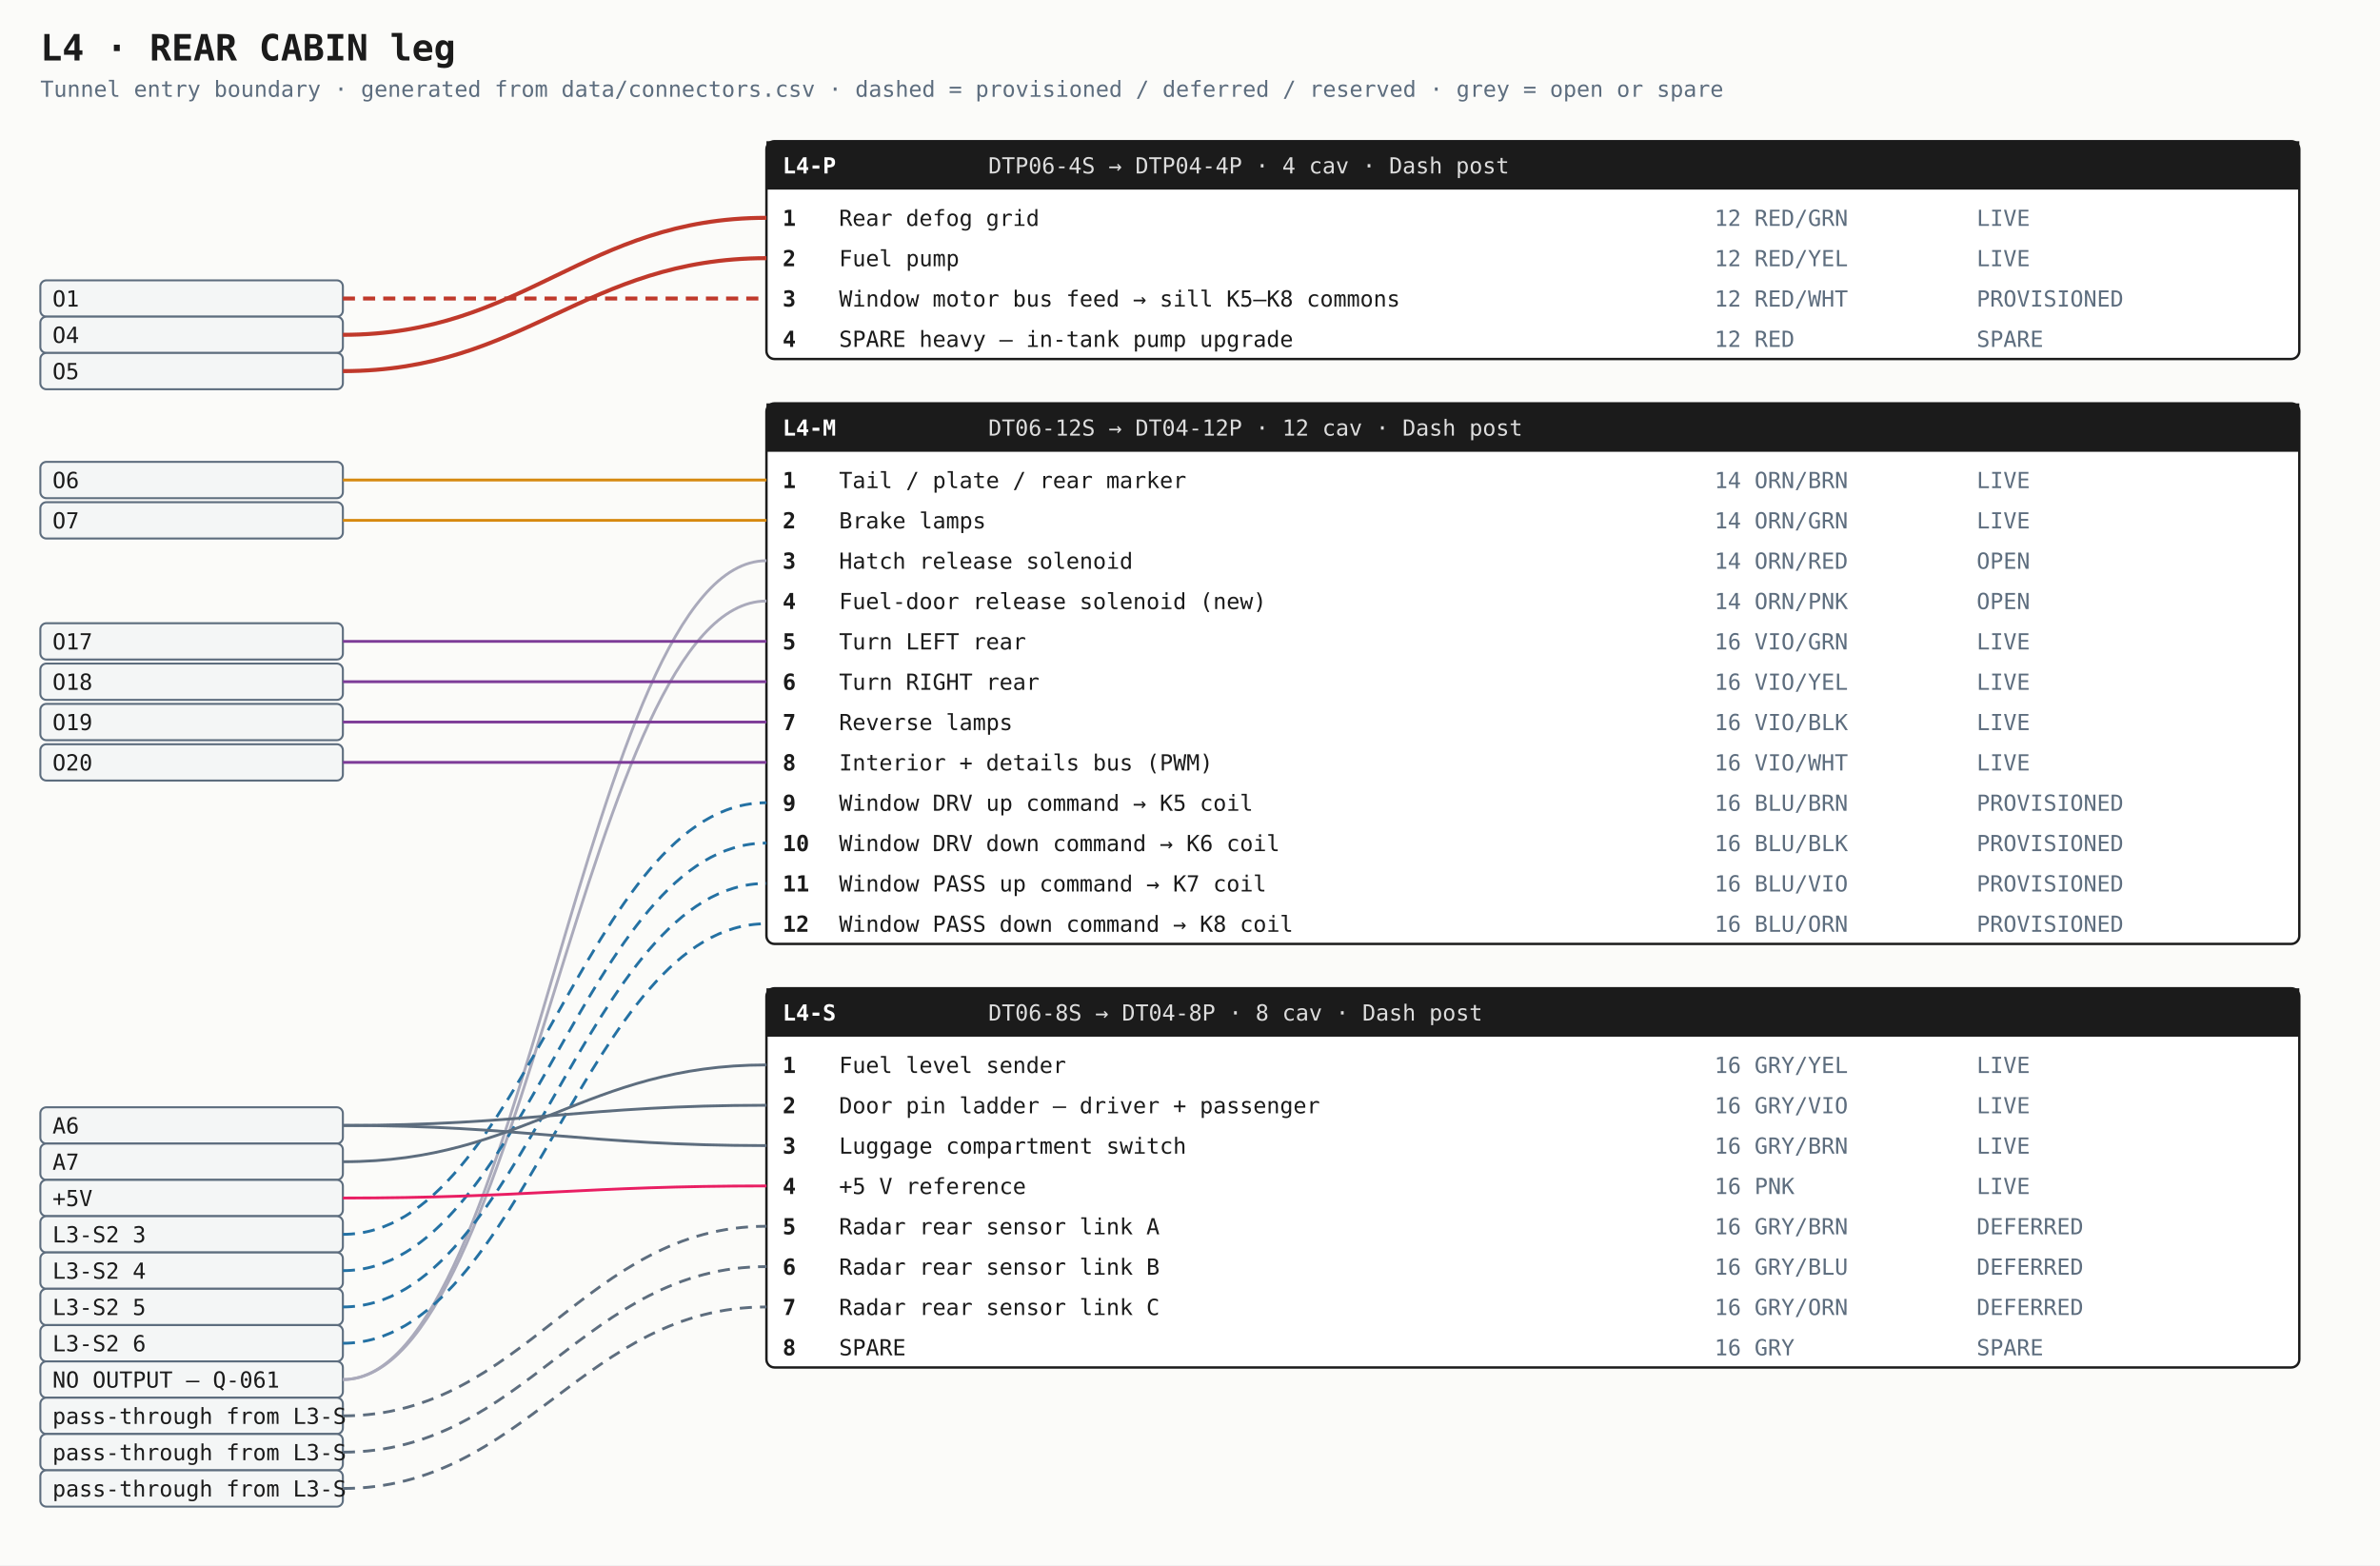
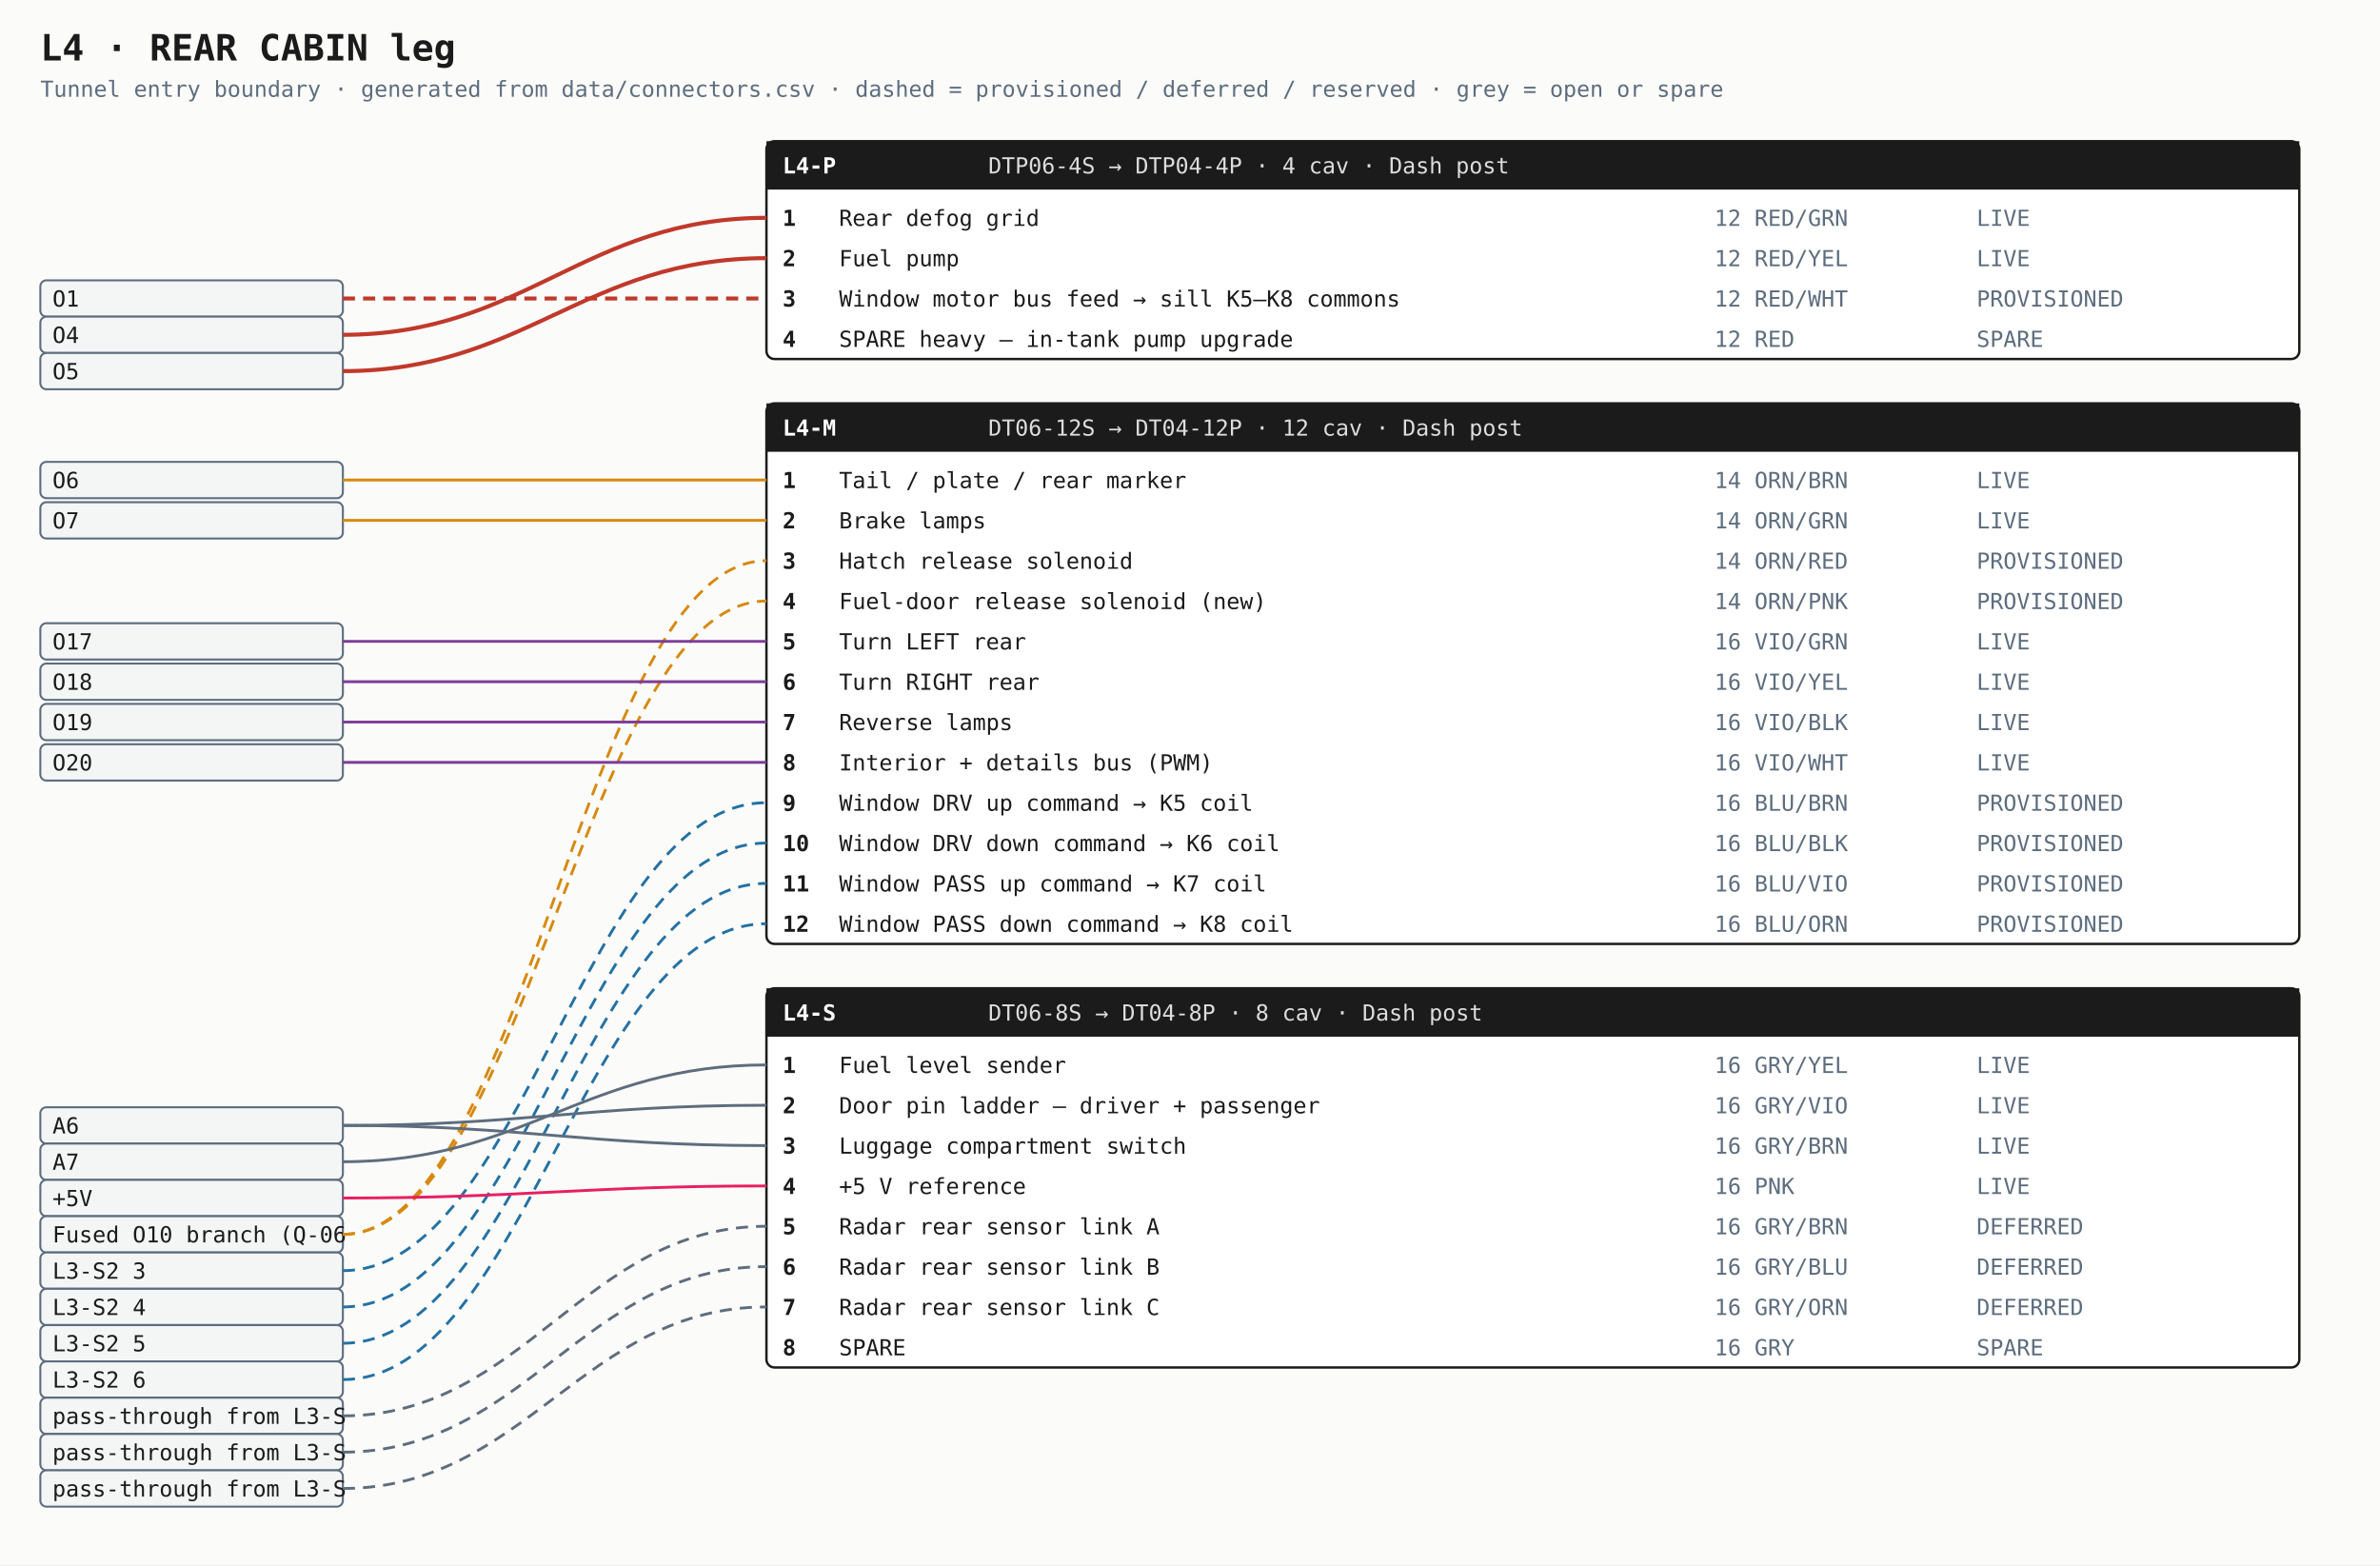
<svg xmlns="http://www.w3.org/2000/svg" width="1180" height="776.0" viewBox="0 0 1180 776.0" font-family="ui-monospace, Menlo, Consolas, monospace" font-size="11">
  <style>.t{fill:#1b1b1b}.d{fill:#5d6d7e}.h{font-weight:700;fill:#1b1b1b}.box{fill:#fff;stroke:#1b1b1b;stroke-width:1.2}.src{fill:#f4f6f6;stroke:#5d6d7e}</style>
  <rect width="1180" height="776.0" fill="#fbfbf9" />
  <text x="20" y="30" font-size="18" class="h">L4 · REAR CABIN leg</text>
  <text x="20" y="48" class="d">Tunnel entry boundary · generated from data/connectors.csv · dashed = provisioned / deferred / reserved · grey = open or spare</text>
  <rect x="20" y="139.0" width="150" height="18" rx="3" class="src" />
  <text x="26" y="152.0" class="t">O1</text>
  <rect x="20" y="157.0" width="150" height="18" rx="3" class="src" />
  <text x="26" y="170.0" class="t">O4</text>
  <rect x="20" y="175.0" width="150" height="18" rx="3" class="src" />
  <text x="26" y="188.0" class="t">O5</text>
  <rect x="20" y="229.0" width="150" height="18" rx="3" class="src" />
  <text x="26" y="242.0" class="t">O6</text>
  <rect x="20" y="249.0" width="150" height="18" rx="3" class="src" />
  <text x="26" y="262.0" class="t">O7</text>
  <rect x="20" y="309.0" width="150" height="18" rx="3" class="src" />
  <text x="26" y="322.0" class="t">O17</text>
  <rect x="20" y="329.0" width="150" height="18" rx="3" class="src" />
  <text x="26" y="342.0" class="t">O18</text>
  <rect x="20" y="349.0" width="150" height="18" rx="3" class="src" />
  <text x="26" y="362.0" class="t">O19</text>
  <rect x="20" y="369.0" width="150" height="18" rx="3" class="src" />
  <text x="26" y="382.0" class="t">O20</text>
  <rect x="20" y="549.0" width="150" height="18" rx="3" class="src" />
  <text x="26" y="562.0" class="t">A6</text>
  <rect x="20" y="567.0" width="150" height="18" rx="3" class="src" />
  <text x="26" y="580.0" class="t">A7</text>
  <rect x="20" y="585.0" width="150" height="18" rx="3" class="src" />
  <text x="26" y="598.0" class="t">+5V</text>
  <rect x="20" y="603.0" width="150" height="18" rx="3" class="src" />
-   <text x="26" y="616.0" class="t">L3-S2 3</text>
+   <text x="26" y="616.0" class="t">Fused O10 branch (Q-06</text>
  <rect x="20" y="621.0" width="150" height="18" rx="3" class="src" />
-   <text x="26" y="634.0" class="t">L3-S2 4</text>
+   <text x="26" y="634.0" class="t">L3-S2 3</text>
  <rect x="20" y="639.0" width="150" height="18" rx="3" class="src" />
-   <text x="26" y="652.0" class="t">L3-S2 5</text>
+   <text x="26" y="652.0" class="t">L3-S2 4</text>
  <rect x="20" y="657.0" width="150" height="18" rx="3" class="src" />
-   <text x="26" y="670.0" class="t">L3-S2 6</text>
+   <text x="26" y="670.0" class="t">L3-S2 5</text>
  <rect x="20" y="675.0" width="150" height="18" rx="3" class="src" />
-   <text x="26" y="688.0" class="t">NO OUTPUT — Q-061</text>
+   <text x="26" y="688.0" class="t">L3-S2 6</text>
  <rect x="20" y="693.0" width="150" height="18" rx="3" class="src" />
  <text x="26" y="706.0" class="t">pass-through from L3-S</text>
  <rect x="20" y="711.0" width="150" height="18" rx="3" class="src" />
  <text x="26" y="724.0" class="t">pass-through from L3-S</text>
  <rect x="20" y="729.0" width="150" height="18" rx="3" class="src" />
  <text x="26" y="742.0" class="t">pass-through from L3-S</text>
  <rect x="380" y="70" width="760" height="108" rx="4" class="box" />
  <rect x="380" y="70" width="760" height="24" fill="#1b1b1b" />
  <text x="388" y="86" fill="#fff" font-weight="700">L4-P</text>
  <text x="490" y="86" fill="#ddd">DTP06-4S → DTP04-4P · 4 cav · Dash post</text>
  <text x="388" y="112.0" class="h">1</text>
  <text x="416" y="112.0" class="t">Rear defog grid</text>
  <text x="850" y="112.0" class="d">12 RED/GRN</text>
  <text x="980" y="112.0" class="d">LIVE</text>
  <path d="M170,166.0 C 260,166.0 290,108.0 380,108.0" fill="none" stroke="#c0392b" stroke-width="2" />
  <text x="388" y="132.0" class="h">2</text>
  <text x="416" y="132.0" class="t">Fuel pump</text>
  <text x="850" y="132.0" class="d">12 RED/YEL</text>
  <text x="980" y="132.0" class="d">LIVE</text>
  <path d="M170,184.0 C 260,184.0 290,128.0 380,128.0" fill="none" stroke="#c0392b" stroke-width="2" />
  <text x="388" y="152.0" class="h">3</text>
  <text x="416" y="152.0" class="t">Window motor bus feed → sill K5–K8 commons</text>
  <text x="850" y="152.0" class="d">12 RED/WHT</text>
  <text x="980" y="152.0" class="d">PROVISIONED</text>
  <path d="M170,148.0 C 260,148.0 290,148.0 380,148.0" fill="none" stroke="#c0392b" stroke-width="2" stroke-dasharray="6 4" />
  <text x="388" y="172.0" class="h">4</text>
  <text x="416" y="172.0" class="t">SPARE heavy — in-tank pump upgrade</text>
  <text x="850" y="172.0" class="d">12 RED</text>
  <text x="980" y="172.0" class="d">SPARE</text>
  <rect x="380" y="200" width="760" height="268" rx="4" class="box" />
  <rect x="380" y="200" width="760" height="24" fill="#1b1b1b" />
  <text x="388" y="216" fill="#fff" font-weight="700">L4-M</text>
  <text x="490" y="216" fill="#ddd">DT06-12S → DT04-12P · 12 cav · Dash post</text>
  <text x="388" y="242.0" class="h">1</text>
  <text x="416" y="242.0" class="t">Tail / plate / rear marker</text>
  <text x="850" y="242.0" class="d">14 ORN/BRN</text>
  <text x="980" y="242.0" class="d">LIVE</text>
  <path d="M170,238.0 C 260,238.0 290,238.0 380,238.0" fill="none" stroke="#d68910" stroke-width="1.4" />
  <text x="388" y="262.0" class="h">2</text>
  <text x="416" y="262.0" class="t">Brake lamps</text>
  <text x="850" y="262.0" class="d">14 ORN/GRN</text>
  <text x="980" y="262.0" class="d">LIVE</text>
  <path d="M170,258.0 C 260,258.0 290,258.0 380,258.0" fill="none" stroke="#d68910" stroke-width="1.4" />
  <text x="388" y="282.0" class="h">3</text>
  <text x="416" y="282.0" class="t">Hatch release solenoid</text>
  <text x="850" y="282.0" class="d">14 ORN/RED</text>
-   <text x="980" y="282.0" class="d">OPEN</text>
-   <path d="M170,684.0 C 260,684.0 290,278.0 380,278.0" fill="none" stroke="#aab" stroke-width="1.4" />
+   <text x="980" y="282.0" class="d">PROVISIONED</text>
+   <path d="M170,612.0 C 260,612.0 290,278.0 380,278.0" fill="none" stroke="#d68910" stroke-width="1.4" stroke-dasharray="6 4" />
  <text x="388" y="302.0" class="h">4</text>
  <text x="416" y="302.0" class="t">Fuel-door release solenoid (new)</text>
  <text x="850" y="302.0" class="d">14 ORN/PNK</text>
-   <text x="980" y="302.0" class="d">OPEN</text>
-   <path d="M170,684.0 C 260,684.0 290,298.0 380,298.0" fill="none" stroke="#aab" stroke-width="1.4" />
+   <text x="980" y="302.0" class="d">PROVISIONED</text>
+   <path d="M170,612.0 C 260,612.0 290,298.0 380,298.0" fill="none" stroke="#d68910" stroke-width="1.4" stroke-dasharray="6 4" />
  <text x="388" y="322.0" class="h">5</text>
  <text x="416" y="322.0" class="t">Turn LEFT rear</text>
  <text x="850" y="322.0" class="d">16 VIO/GRN</text>
  <text x="980" y="322.0" class="d">LIVE</text>
  <path d="M170,318.0 C 260,318.0 290,318.0 380,318.0" fill="none" stroke="#7d3c98" stroke-width="1.4" />
  <text x="388" y="342.0" class="h">6</text>
  <text x="416" y="342.0" class="t">Turn RIGHT rear</text>
  <text x="850" y="342.0" class="d">16 VIO/YEL</text>
  <text x="980" y="342.0" class="d">LIVE</text>
  <path d="M170,338.0 C 260,338.0 290,338.0 380,338.0" fill="none" stroke="#7d3c98" stroke-width="1.4" />
  <text x="388" y="362.0" class="h">7</text>
  <text x="416" y="362.0" class="t">Reverse lamps</text>
  <text x="850" y="362.0" class="d">16 VIO/BLK</text>
  <text x="980" y="362.0" class="d">LIVE</text>
  <path d="M170,358.0 C 260,358.0 290,358.0 380,358.0" fill="none" stroke="#7d3c98" stroke-width="1.4" />
  <text x="388" y="382.0" class="h">8</text>
  <text x="416" y="382.0" class="t">Interior + details bus (PWM)</text>
  <text x="850" y="382.0" class="d">16 VIO/WHT</text>
  <text x="980" y="382.0" class="d">LIVE</text>
  <path d="M170,378.0 C 260,378.0 290,378.0 380,378.0" fill="none" stroke="#7d3c98" stroke-width="1.4" />
  <text x="388" y="402.0" class="h">9</text>
  <text x="416" y="402.0" class="t">Window DRV up command → K5 coil</text>
  <text x="850" y="402.0" class="d">16 BLU/BRN</text>
  <text x="980" y="402.0" class="d">PROVISIONED</text>
-   <path d="M170,612.0 C 260,612.0 290,398.0 380,398.0" fill="none" stroke="#2471a3" stroke-width="1.4" stroke-dasharray="6 4" />
+   <path d="M170,630.0 C 260,630.0 290,398.0 380,398.0" fill="none" stroke="#2471a3" stroke-width="1.4" stroke-dasharray="6 4" />
  <text x="388" y="422.0" class="h">10</text>
  <text x="416" y="422.0" class="t">Window DRV down command → K6 coil</text>
  <text x="850" y="422.0" class="d">16 BLU/BLK</text>
  <text x="980" y="422.0" class="d">PROVISIONED</text>
-   <path d="M170,630.0 C 260,630.0 290,418.0 380,418.0" fill="none" stroke="#2471a3" stroke-width="1.4" stroke-dasharray="6 4" />
+   <path d="M170,648.0 C 260,648.0 290,418.0 380,418.0" fill="none" stroke="#2471a3" stroke-width="1.4" stroke-dasharray="6 4" />
  <text x="388" y="442.0" class="h">11</text>
  <text x="416" y="442.0" class="t">Window PASS up command → K7 coil</text>
  <text x="850" y="442.0" class="d">16 BLU/VIO</text>
  <text x="980" y="442.0" class="d">PROVISIONED</text>
-   <path d="M170,648.0 C 260,648.0 290,438.0 380,438.0" fill="none" stroke="#2471a3" stroke-width="1.4" stroke-dasharray="6 4" />
+   <path d="M170,666.0 C 260,666.0 290,438.0 380,438.0" fill="none" stroke="#2471a3" stroke-width="1.4" stroke-dasharray="6 4" />
  <text x="388" y="462.0" class="h">12</text>
  <text x="416" y="462.0" class="t">Window PASS down command → K8 coil</text>
  <text x="850" y="462.0" class="d">16 BLU/ORN</text>
  <text x="980" y="462.0" class="d">PROVISIONED</text>
-   <path d="M170,666.0 C 260,666.0 290,458.0 380,458.0" fill="none" stroke="#2471a3" stroke-width="1.4" stroke-dasharray="6 4" />
+   <path d="M170,684.0 C 260,684.0 290,458.0 380,458.0" fill="none" stroke="#2471a3" stroke-width="1.4" stroke-dasharray="6 4" />
  <rect x="380" y="490" width="760" height="188" rx="4" class="box" />
  <rect x="380" y="490" width="760" height="24" fill="#1b1b1b" />
  <text x="388" y="506" fill="#fff" font-weight="700">L4-S</text>
  <text x="490" y="506" fill="#ddd">DT06-8S → DT04-8P · 8 cav · Dash post</text>
  <text x="388" y="532.0" class="h">1</text>
  <text x="416" y="532.0" class="t">Fuel level sender</text>
  <text x="850" y="532.0" class="d">16 GRY/YEL</text>
  <text x="980" y="532.0" class="d">LIVE</text>
  <path d="M170,576.0 C 260,576.0 290,528.0 380,528.0" fill="none" stroke="#5d6d7e" stroke-width="1.4" />
  <text x="388" y="552.0" class="h">2</text>
  <text x="416" y="552.0" class="t">Door pin ladder — driver + passenger</text>
  <text x="850" y="552.0" class="d">16 GRY/VIO</text>
  <text x="980" y="552.0" class="d">LIVE</text>
  <path d="M170,558.0 C 260,558.0 290,548.0 380,548.0" fill="none" stroke="#5d6d7e" stroke-width="1.4" />
  <text x="388" y="572.0" class="h">3</text>
  <text x="416" y="572.0" class="t">Luggage compartment switch</text>
  <text x="850" y="572.0" class="d">16 GRY/BRN</text>
  <text x="980" y="572.0" class="d">LIVE</text>
  <path d="M170,558.0 C 260,558.0 290,568.0 380,568.0" fill="none" stroke="#5d6d7e" stroke-width="1.4" />
  <text x="388" y="592.0" class="h">4</text>
  <text x="416" y="592.0" class="t">+5 V reference</text>
  <text x="850" y="592.0" class="d">16 PNK</text>
  <text x="980" y="592.0" class="d">LIVE</text>
  <path d="M170,594.0 C 260,594.0 290,588.0 380,588.0" fill="none" stroke="#e91e63" stroke-width="1.4" />
  <text x="388" y="612.0" class="h">5</text>
  <text x="416" y="612.0" class="t">Radar rear sensor link A</text>
  <text x="850" y="612.0" class="d">16 GRY/BRN</text>
  <text x="980" y="612.0" class="d">DEFERRED</text>
  <path d="M170,702.0 C 260,702.0 290,608.0 380,608.0" fill="none" stroke="#5d6d7e" stroke-width="1.4" stroke-dasharray="6 4" />
  <text x="388" y="632.0" class="h">6</text>
  <text x="416" y="632.0" class="t">Radar rear sensor link B</text>
  <text x="850" y="632.0" class="d">16 GRY/BLU</text>
  <text x="980" y="632.0" class="d">DEFERRED</text>
  <path d="M170,720.0 C 260,720.0 290,628.0 380,628.0" fill="none" stroke="#5d6d7e" stroke-width="1.4" stroke-dasharray="6 4" />
  <text x="388" y="652.0" class="h">7</text>
  <text x="416" y="652.0" class="t">Radar rear sensor link C</text>
  <text x="850" y="652.0" class="d">16 GRY/ORN</text>
  <text x="980" y="652.0" class="d">DEFERRED</text>
  <path d="M170,738.0 C 260,738.0 290,648.0 380,648.0" fill="none" stroke="#5d6d7e" stroke-width="1.4" stroke-dasharray="6 4" />
  <text x="388" y="672.0" class="h">8</text>
  <text x="416" y="672.0" class="t">SPARE</text>
  <text x="850" y="672.0" class="d">16 GRY</text>
  <text x="980" y="672.0" class="d">SPARE</text>
</svg>
